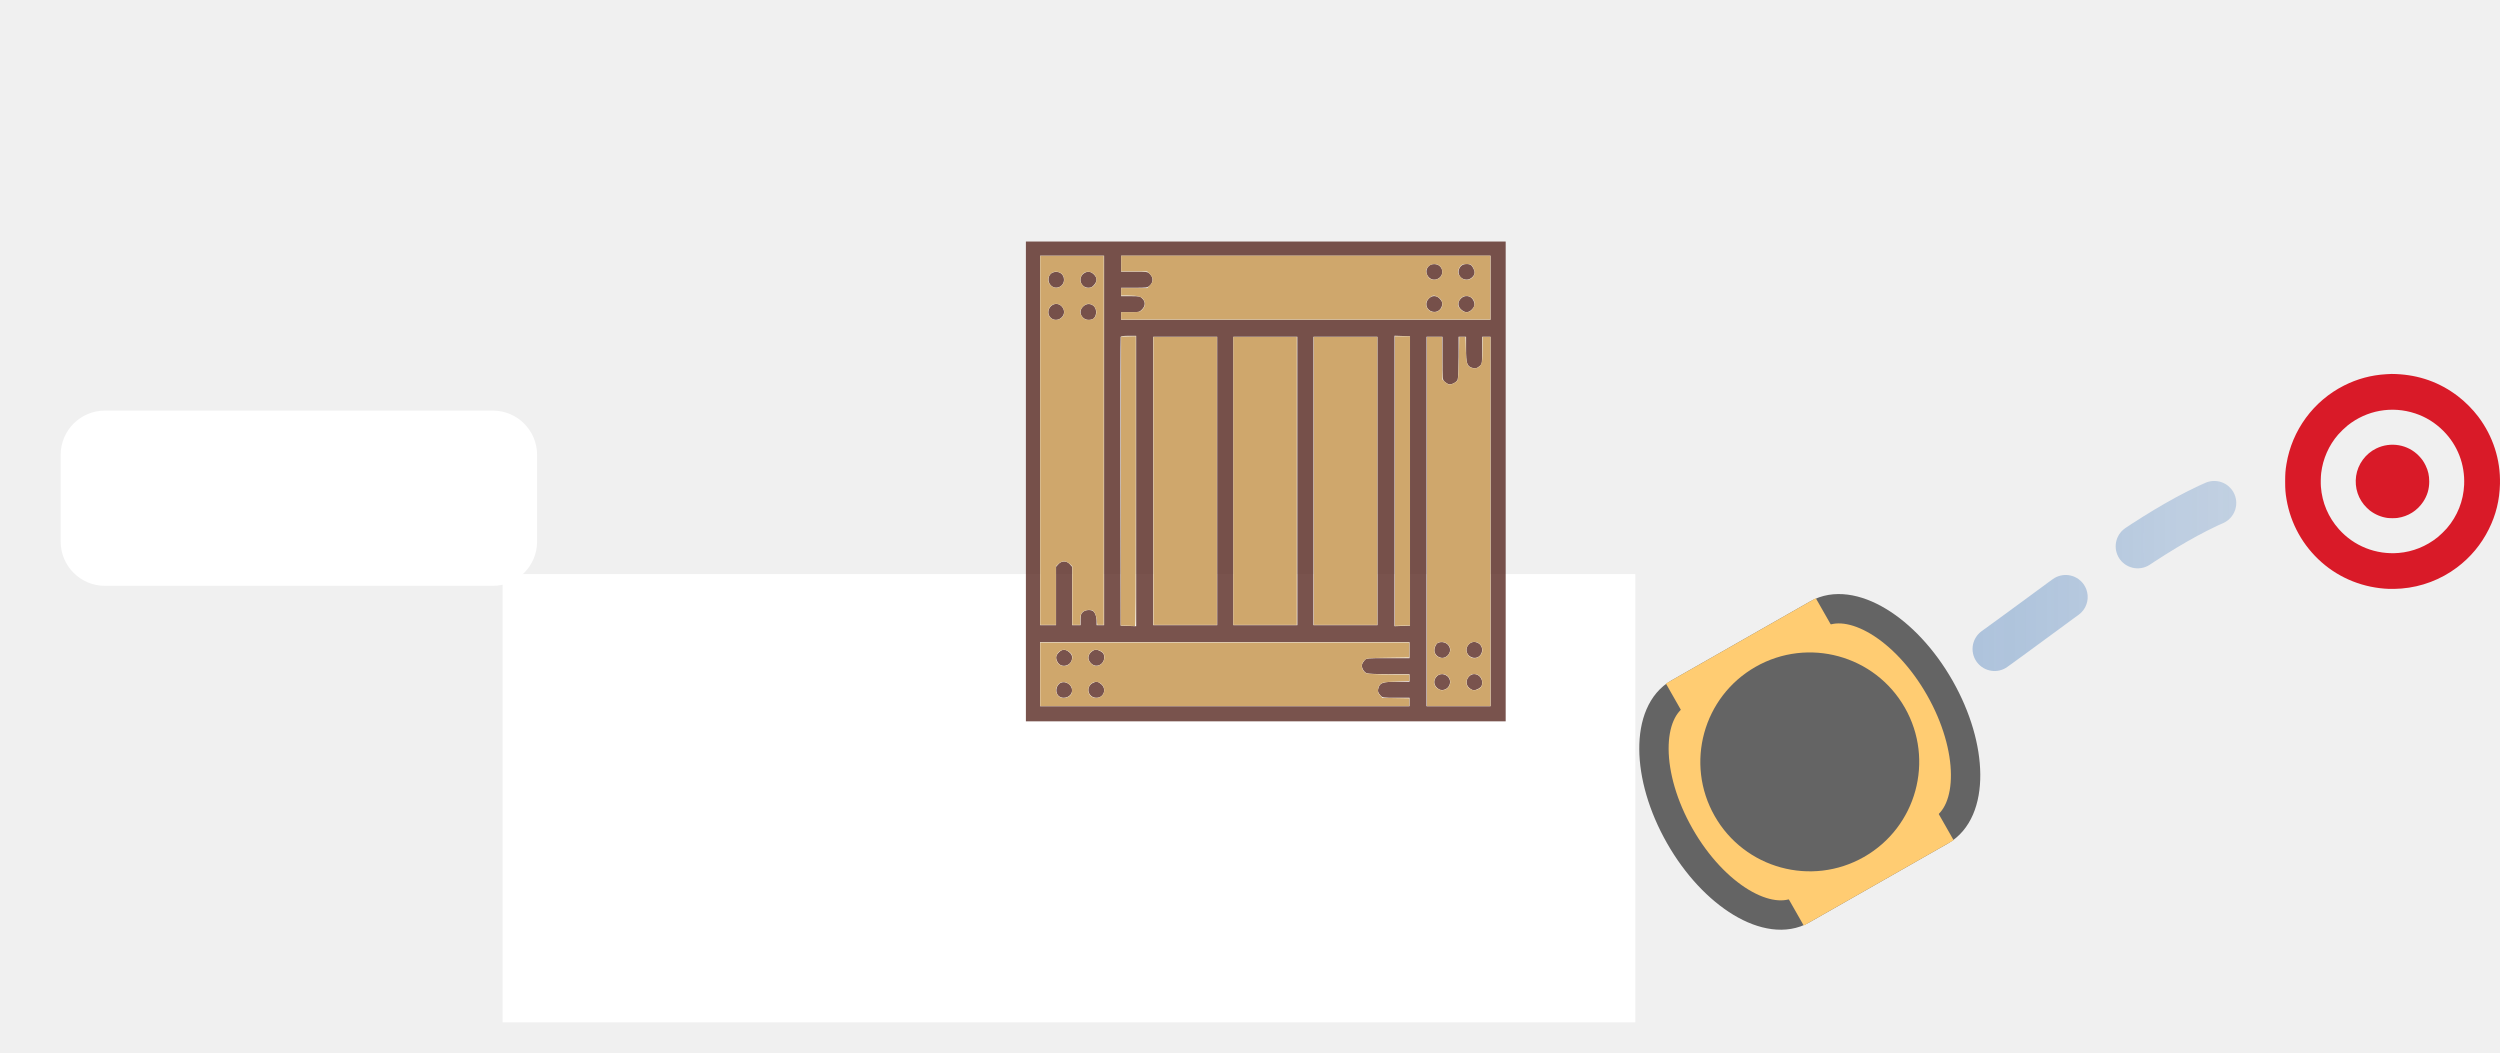
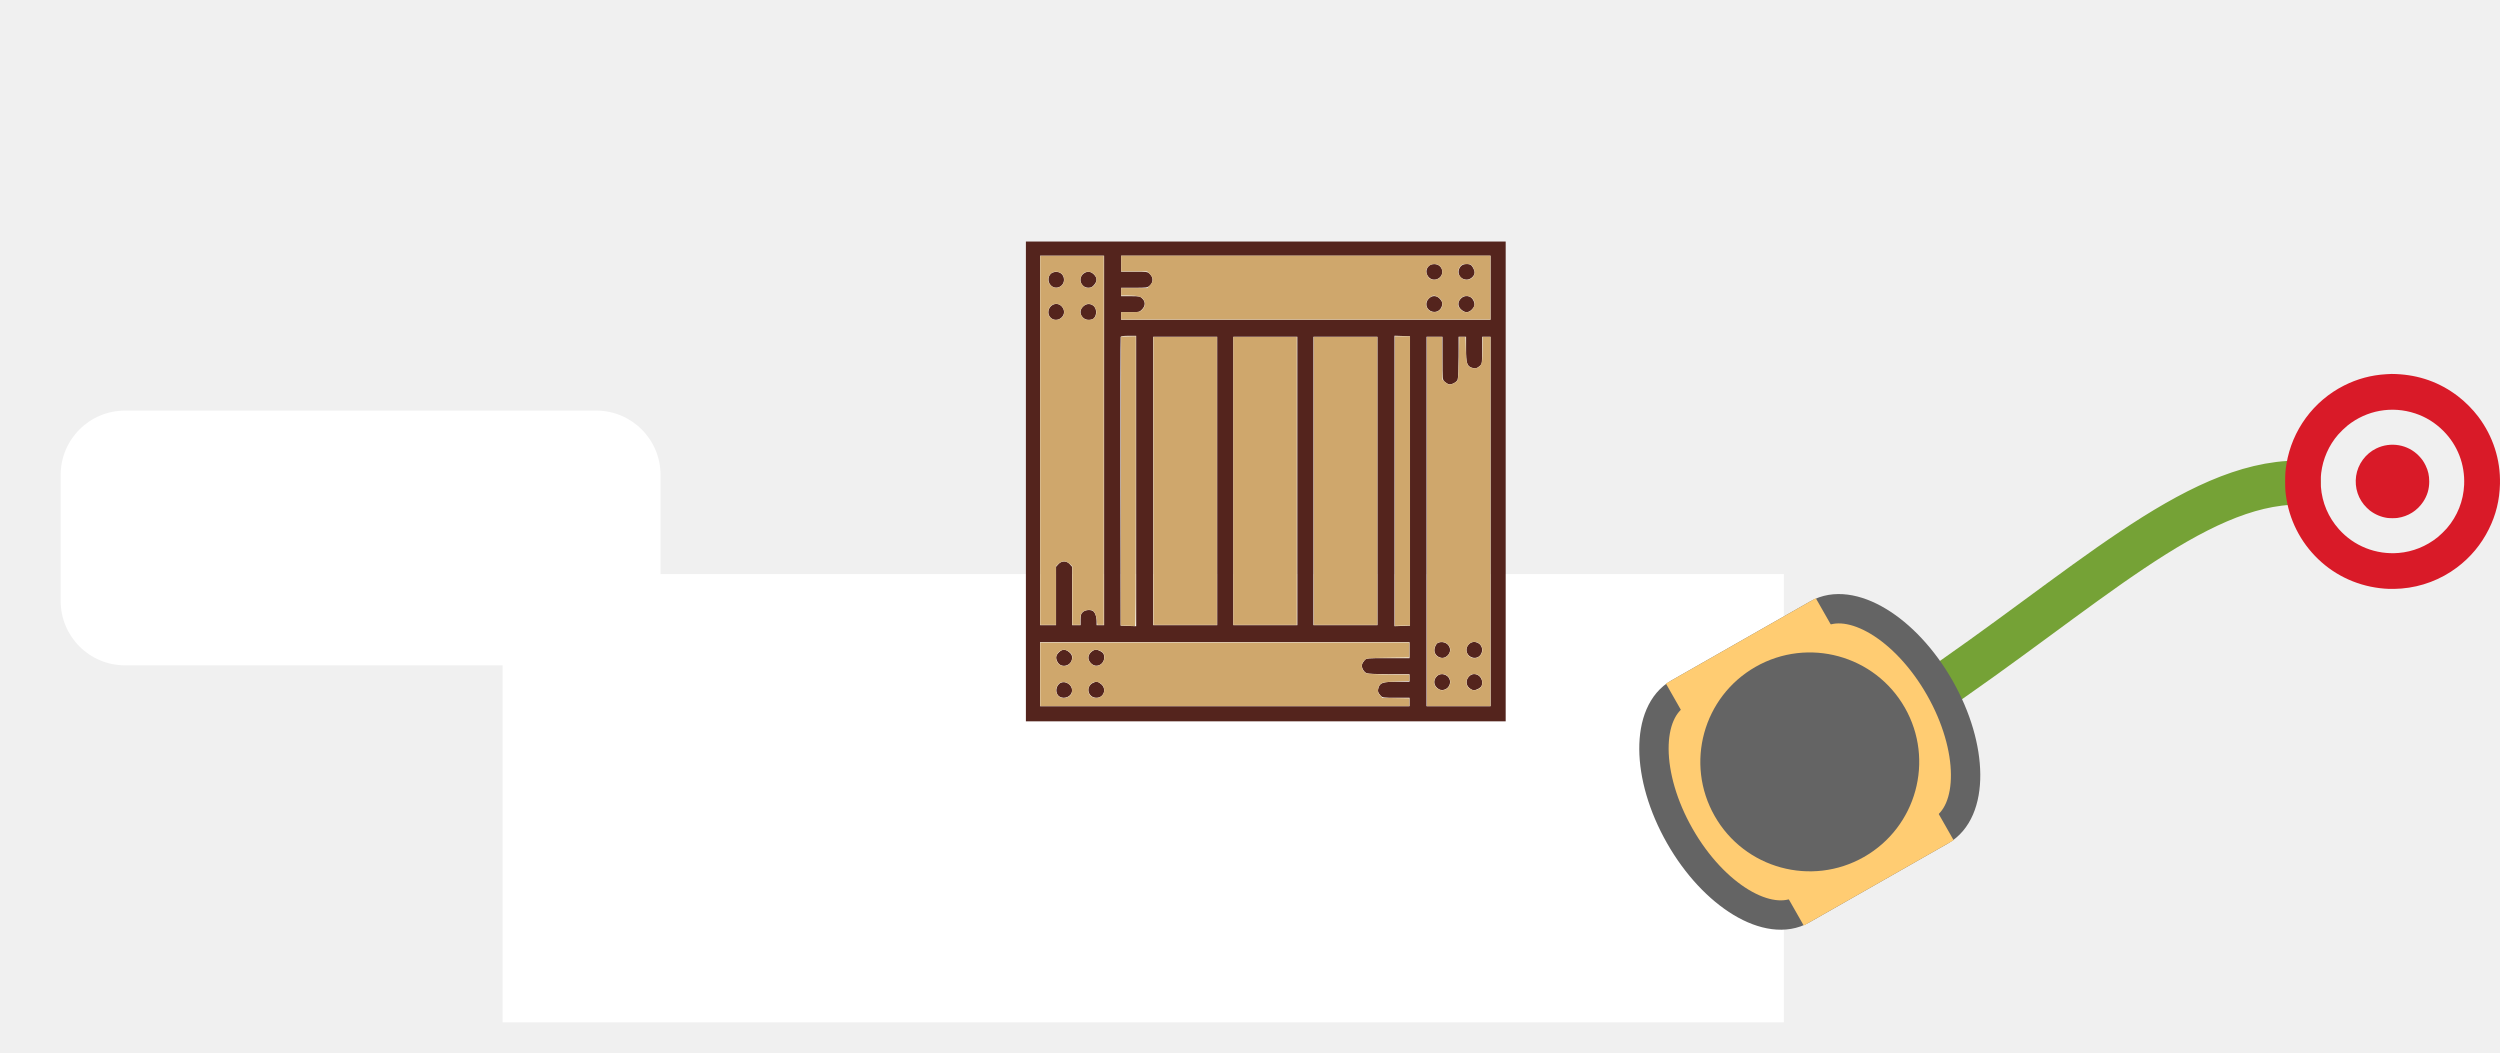
<svg xmlns="http://www.w3.org/2000/svg" xmlns:xlink="http://www.w3.org/1999/xlink" width="340.616mm" height="143.431mm" viewBox="0 0 1206.906 508.22" id="svg2" version="1.1">
  <defs id="defs4">
    <linearGradient id="linearGradient8324">
      <stop style="stop-color:#195eaf;stop-opacity:1;" offset="0" id="stop8326" />
      <stop style="stop-color:#195eaf;stop-opacity:0;" offset="1" id="stop8328" />
    </linearGradient>
    <linearGradient xlink:href="#linearGradient8324" id="linearGradient8330" x1="84.873" y1="592.25" x2="1402.669" y2="592.25" gradientUnits="userSpaceOnUse" gradientTransform="translate(-4.04061,-539.1169)" />
-     <linearGradient xlink:href="#linearGradient8324" id="linearGradient18275" gradientUnits="userSpaceOnUse" x1="84.873" y1="592.25" x2="1402.669" y2="592.25" />
  </defs>
  <g id="layer1" transform="translate(-39.73702,-222.8384)">
-     <path style="fill:none;fill-rule:evenodd;stroke:url(#linearGradient18275);stroke-width:21.26;stroke-linecap:round;stroke-linejoin:miter;stroke-miterlimit:4;stroke-dasharray:42.52, 42.52;stroke-dashoffset:0;stroke-opacity:1" d="m 118.308,458.385 c 0,0 -83.838,1.653 66,0 149.838,-1.653 160.127,206 456.857,206 296.73,0 406.857,-208.571 508.286,-208.571" id="path8283" />
-     <g id="g8105" transform="matrix(0.8689583,-0.4948854,0.4948854,0.8689583,549.515,514.7179)">
-       <path id="rect8068" d="m 317.168,306.224 a 33.704,60.145 0 0 0 33.704,-60.145 33.704,60.145 0 0 0 -33.704,-60.145 l -77.037,0 a 33.704,60.145 0 0 0 -33.704,60.145 33.704,60.145 0 0 0 33.704,60.145 l 77.037,0 z" style="opacity:1;fill:#ffcc72;fill-opacity:1;stroke:#646464;stroke-width:14.173;stroke-linecap:round;stroke-linejoin:round;stroke-miterlimit:4;stroke-dasharray:none;stroke-dashoffset:0;stroke-opacity:1" />
-       <path id="path8101" d="m 237.011,305.338 c 83.278,0 83.278,0 83.278,0" style="fill:none;fill-rule:evenodd;stroke:#ffcc72;stroke-width:15.945;stroke-linecap:butt;stroke-linejoin:miter;stroke-miterlimit:4;stroke-dasharray:none;stroke-opacity:1" />
-       <path style="fill:none;fill-rule:evenodd;stroke:#ffcc72;stroke-width:15.945;stroke-linecap:butt;stroke-linejoin:miter;stroke-miterlimit:4;stroke-dasharray:none;stroke-opacity:1" d="m 237.011,186.819 c 83.278,0 83.278,0 83.278,0" id="path8103" />
-       <circle r="52.831" cy="246.079" cx="278.65" id="path8079" style="opacity:1;fill:#646464;fill-opacity:1;stroke:none;stroke-width:7.087;stroke-linecap:round;stroke-linejoin:round;stroke-miterlimit:4;stroke-dasharray:none;stroke-dashoffset:0;stroke-opacity:1" />
-     </g>
+     <path style="fill:none;fill-rule:evenodd;stroke:#75a236;stroke-width:21.26;stroke-linecap:round;stroke-linejoin:miter;stroke-miterlimit:4;stroke-dasharray:none;stroke-dashoffset:0;stroke-opacity:1" d="m 118.308,458.385 c 0,0 -83.838,1.653 66,0 149.838,-1.653 160.127,206 456.857,206 296.73,0 406.857,-208.571 508.286,-208.571" id="path8283" />
    <path style="fill:#d91a28;fill-opacity:1" d="m 1193.096,507.134 c -12.179,-0.446 -23.642,-4.971 -32.589,-12.865 -8.984,-7.927 -14.912,-18.547 -16.913,-30.299 -0.537,-3.152 -0.669,-4.869 -0.669,-8.673 0,-3.712 0.124,-5.388 0.624,-8.431 2.682,-16.336 13.037,-30.449 27.817,-37.912 6.389,-3.226 13.123,-5.037 20.289,-5.457 2.68,-0.157 2.879,-0.161 4.734,-0.082 11.242,0.476 21.044,3.959 29.802,10.589 3.55,2.687 7.29,6.441 9.99,10.026 7.081,9.402 10.726,20.685 10.449,32.349 -0.188,7.915 -1.933,15.02 -5.393,21.957 -3.672,7.362 -8.799,13.52 -15.362,18.454 -7.766,5.838 -17.1,9.383 -26.781,10.172 -1.615,0.131 -4.703,0.221 -5.996,0.173 z m 4.644,-17.351 c 6.832,-0.575 13.339,-3.201 18.819,-7.596 1.153,-0.925 3.36,-3.065 4.394,-4.262 5.119,-5.924 8.028,-13.219 8.38,-21.017 0.444,-9.836 -3.145,-19.146 -10.042,-26.051 -3.92,-3.925 -8.426,-6.725 -13.563,-8.428 -11.267,-3.736 -23.429,-1.56 -32.695,5.848 -1.272,1.017 -3.44,3.11 -4.543,4.385 -4.493,5.194 -7.346,11.664 -8.171,18.53 -0.207,1.725 -0.274,4.907 -0.14,6.642 0.598,7.703 3.555,14.677 8.671,20.454 7.236,8.17 17.911,12.417 28.89,11.493 z m -5.455,-16.904 c -2.986,-0.408 -5.953,-1.657 -8.431,-3.548 -0.297,-0.227 -0.981,-0.84 -1.519,-1.363 -4.095,-3.977 -5.987,-9.624 -5.149,-15.369 0.827,-5.67 4.566,-10.766 9.734,-13.266 6.958,-3.366 15.253,-1.923 20.563,3.577 1.458,1.51 2.347,2.78 3.244,4.632 1.233,2.544 1.752,4.834 1.755,7.743 0.01,3.647 -0.956,6.842 -2.957,9.84 -2.847,4.267 -7.248,7.024 -12.37,7.752 -1.156,0.164 -3.675,0.165 -4.869,0.002 z" id="path8248" />
    <g id="g18240" transform="translate(81.4727,-523.5673)">
      <rect transform="matrix(0.9704607,-0.2412595,0.2412595,0.9704607,0,0)" ry="10.51" y="423.706" x="437.189" height="21.02" width="23.874" id="rect18146" style="opacity:1;fill:#d59a6d;fill-opacity:1;stroke:none;stroke-width:21.26;stroke-linecap:round;stroke-linejoin:round;stroke-miterlimit:4;stroke-dasharray:42.52, 42.52;stroke-dashoffset:0;stroke-opacity:1" />
      <rect transform="matrix(0.9704607,-0.2412595,0.2412595,0.9704607,0,0)" ry="2.255" y="386.247" x="436.272" height="41.41" width="24.912" id="rect18148" style="opacity:1;fill:#2c71ff;fill-opacity:1;stroke:none;stroke-width:21.26;stroke-linecap:round;stroke-linejoin:round;stroke-miterlimit:4;stroke-dasharray:42.52, 42.52;stroke-dashoffset:0;stroke-opacity:1" />
      <rect style="opacity:1;fill:#2c71ff;fill-opacity:1;stroke:none;stroke-width:21.26;stroke-linecap:round;stroke-linejoin:round;stroke-miterlimit:4;stroke-dasharray:42.52, 42.52;stroke-dashoffset:0;stroke-opacity:1" id="rect18158" width="24.912" height="41.41" x="-591.795" y="97.723" ry="2.255" transform="matrix(-0.9704607,-0.2412595,-0.2412595,0.9704607,0,0)" />
      <g transform="matrix(-1.453219,0,0,1.453219,1364.935,-146.7943)" id="g18165">
        <rect transform="matrix(0.9704607,-0.2412595,0.2412595,0.9704607,0,0)" ry="7.232" y="428.497" x="432.961" height="14.464" width="16.429" id="rect18167" style="opacity:1;fill:#d59a6d;fill-opacity:1;stroke:none;stroke-width:21.26;stroke-linecap:round;stroke-linejoin:round;stroke-miterlimit:4;stroke-dasharray:42.52, 42.52;stroke-dashoffset:0;stroke-opacity:1" />
        <rect transform="matrix(0.9704607,-0.2412595,0.2412595,0.9704607,0,0)" ry="1.552" y="402.72" x="432.33" height="28.495" width="17.143" id="rect18169" style="opacity:1;fill:#2c71ff;fill-opacity:1;stroke:none;stroke-width:21.26;stroke-linecap:round;stroke-linejoin:round;stroke-miterlimit:4;stroke-dasharray:42.52, 42.52;stroke-dashoffset:0;stroke-opacity:1" />
        <rect style="opacity:1;fill:#2c71ff;fill-opacity:1;stroke:none;stroke-width:21.26;stroke-linecap:round;stroke-linejoin:round;stroke-miterlimit:4;stroke-dasharray:42.52, 42.52;stroke-dashoffset:0;stroke-opacity:1" id="rect18171" width="17.143" height="28.495" x="-588.09" y="126.371" ry="1.552" transform="matrix(-0.9704607,-0.2412595,-0.2412595,0.9704607,0,0)" />
      </g>
      <rect transform="matrix(-0.03469181,-0.9993981,-0.9999551,0.00947694,0,0)" ry="12.48" y="-596.499" x="-253.501" height="79.242" width="24.923" id="rect18179" style="opacity:1;fill:#2c71ff;fill-opacity:1;stroke:none;stroke-width:21.26;stroke-linecap:round;stroke-linejoin:round;stroke-miterlimit:4;stroke-dasharray:42.52, 42.52;stroke-dashoffset:0;stroke-opacity:1" />
      <ellipse ry="35.463" rx="27.02" cy="251.883" cx="565.095" id="path18181" style="opacity:1;fill:#2c71ff;fill-opacity:1;stroke:none;stroke-width:3.543;stroke-linecap:round;stroke-linejoin:round;stroke-miterlimit:4;stroke-dasharray:none;stroke-dashoffset:0;stroke-opacity:1" />
      <circle r="24.134" cy="232.328" cx="564.553" id="path18183" style="opacity:1;fill:#d59a6d;fill-opacity:1;stroke:none;stroke-width:3.543;stroke-linecap:round;stroke-linejoin:round;stroke-miterlimit:4;stroke-dasharray:none;stroke-dashoffset:0;stroke-opacity:1" />
      <path transform="matrix(0.7461841,0,0,0.9255896,216.3989,23.46194)" d="m 466.344,257.67 c -2.644,0 -8.281,-9.763 -6.959,-12.054 1.322,-2.29 12.596,-2.29 13.918,0 1.322,2.29 -4.315,12.054 -6.959,12.054 z" id="path18185" style="opacity:1;fill:#d59a6d;fill-opacity:1;stroke:none;stroke-width:3.543;stroke-linecap:round;stroke-linejoin:round;stroke-miterlimit:4;stroke-dasharray:none;stroke-dashoffset:0;stroke-opacity:1" />
      <g transform="matrix(2.082186,0,0,2.082186,-366.8616,-297.6755)" id="g18203">
        <circle style="opacity:1;fill:#fee54e;fill-opacity:1;stroke:none;stroke-width:1.772;stroke-linecap:round;stroke-linejoin:round;stroke-miterlimit:4;stroke-dasharray:none;stroke-dashoffset:0;stroke-opacity:1" id="path18195" cx="447.207" cy="254.259" r="11.743" />
        <rect style="opacity:1;fill:#fee54e;fill-opacity:1;stroke:none;stroke-width:3.543;stroke-linecap:round;stroke-linejoin:round;stroke-miterlimit:4;stroke-dasharray:none;stroke-dashoffset:0;stroke-opacity:1" id="rect18199" width="19.375" height="8.661" x="437.52" y="257.956" ry="1.805" />
        <rect style="opacity:1;fill:#fec34e;fill-opacity:1;stroke:none;stroke-width:3.543;stroke-linecap:round;stroke-linejoin:round;stroke-miterlimit:4;stroke-dasharray:none;stroke-dashoffset:0;stroke-opacity:1" id="rect18201" width="4.546" height="15.279" x="444.934" y="245.858" ry="1.515" />
      </g>
    </g>
    <g transform="translate(365.5184,708.6719)" id="g18257">
      <path style="opacity:1;fill:#ffcc72;fill-opacity:1;stroke:#646464;stroke-width:14.173;stroke-linecap:round;stroke-linejoin:round;stroke-miterlimit:4;stroke-dasharray:none;stroke-dashoffset:0;stroke-opacity:1" d="m 317.168,306.224 a 33.704,60.145 0 0 0 33.704,-60.145 33.704,60.145 0 0 0 -33.704,-60.145 l -77.037,0 a 33.704,60.145 0 0 0 -33.704,60.145 33.704,60.145 0 0 0 33.704,60.145 l 77.037,0 z" id="path18259" />
      <path style="fill:none;fill-rule:evenodd;stroke:#ffcc72;stroke-width:15.945;stroke-linecap:butt;stroke-linejoin:miter;stroke-miterlimit:4;stroke-dasharray:none;stroke-opacity:1" d="m 237.011,305.338 c 83.278,0 83.278,0 83.278,0" id="path18261" />
      <path id="path18263" d="m 237.011,186.819 c 83.278,0 83.278,0 83.278,0" style="fill:none;fill-rule:evenodd;stroke:#ffcc72;stroke-width:15.945;stroke-linecap:butt;stroke-linejoin:miter;stroke-miterlimit:4;stroke-dasharray:none;stroke-opacity:1" />
      <circle style="opacity:1;fill:#646464;fill-opacity:1;stroke:none;stroke-width:7.087;stroke-linecap:round;stroke-linejoin:round;stroke-miterlimit:4;stroke-dasharray:none;stroke-dashoffset:0;stroke-opacity:1" id="circle18265" cx="278.65" cy="246.079" r="52.831" />
    </g>
    <path id="path18271" d="m 114.268,-80.732 c 0,0 -83.838,1.653 66,0 149.838,-1.653 207.978,94.527 211.39,176.056 3.922,93.712 -216.325,94.406 -213.295,-2.554 3.03,-96.96 234.941,-370.525 477.779,-370.525 242.838,0 194.559,199.56 470.076,196.472" style="fill:none;fill-rule:evenodd;stroke:url(#linearGradient8330);stroke-width:21.26;stroke-linecap:round;stroke-linejoin:miter;stroke-miterlimit:4;stroke-dasharray:42.52, 42.52;stroke-dashoffset:0;stroke-opacity:1" />
-     <rect style="opacity:1;fill:#ffffff;fill-opacity:1;stroke:none;stroke-width:1.772;stroke-linecap:round;stroke-linejoin:round;stroke-miterlimit:4;stroke-dasharray:none;stroke-dashoffset:0;stroke-opacity:1" id="rect8243" width="230" height="84.598" x="69.023" y="421.058" ry="21.378" />
-     <rect y="499.987" x="282.38" height="216.384" width="546.822" id="rect8312" style="opacity:1;fill:#ffffff;fill-opacity:1;stroke:none;stroke-width:1.772;stroke-linecap:round;stroke-linejoin:round;stroke-miterlimit:4;stroke-dasharray:none;stroke-dashoffset:0;stroke-opacity:1" />
-     <g id="g8250" transform="matrix(1.264757,0,0,1.264757,-111.9364,-146.0837)">
-       <g transform="matrix(0.9890888,0,0,0.9890888,71.5238,84.11912)" id="g8207">
-         <g id="g8128" transform="matrix(0.1889383,0,0,0.1889383,442.9511,301.1871)" style="fill:#54241d;fill-opacity:0.784">
-           <g id="g8130" transform="matrix(0.1,0,0,-0.1,0,509)" style="fill:#54241d;fill-opacity:0.784">
-             <path id="path8132" d="m 100,90 0,-4900 4900,0 4900,0 0,4900 0,4900 -4900,0 -4900,0 0,-4900 z m 1598,837.5 0,-3773.7 -77,0 -77,0 0,86.6 c 0,98.2 -38.5,190.6 -86.6,209.9 -65.5,25 -152.1,11.5 -196.4,-30.8 -36.6,-34.6 -44.3,-61.6 -44.3,-154 l 0,-111.7 -86.6,0 -86.6,0 0,594.9 0,596.9 -46.2,52 c -63.5,75.1 -171.4,75.1 -234.9,0 l -46.2,-52 0,-596.9 0,-594.9 -163.7,0 -163.7,0 0,3773.7 0,3773.7 654.6,0 654.6,0 0,-3773.7 z m 7893.9,3119.1 0,-654.6 -3773.6,0 -3773.7,0 0,77 0,77 184.8,0 c 177.1,0 186.8,1.9 240.7,55.8 71.2,73.2 75.1,157.9 7.7,223.3 -42.4,44.3 -59.7,48.1 -240.7,48.1 l -192.5,0 0,86.6 0,86.6 267.6,0 c 252.2,0 271.5,1.9 317.7,44.3 73.2,65.5 75.1,163.7 1.9,234.9 -44.3,46.2 -55.8,48.1 -317.7,48.1 l -269.5,0 0,163.7 0,163.7 3773.7,0 3773.7,0 0,-654.5 z m -7239.2,-3947 0,-2967 -157.9,5.8 -159.8,5.8 -5.8,2936.2 c -1.9,1615.4 0,2947.7 5.8,2961.2 5.8,15.4 57.8,23.1 163.7,23.1 l 154,0 0,-2965.1 z m 5593.1,0 0,-2955.4 -157.9,-5.8 -159.8,-5.8 0,2967 0,2967 159.8,-5.8 157.9,-5.8 0,-2955.4 z m -3937.4,0 0,-2945.8 -654.6,0 -654.6,0 0,2945.8 0,2945.8 654.6,0 654.6,0 0,-2945.8 z m 1636.6,0 0,-2945.8 -654.6,0 -654.6,0 0,2945.8 0,2945.8 654.6,0 654.6,0 0,-2945.8 z m 1636.5,0 0,-2945.8 -654.6,0 -654.6,0 0,2945.8 0,2945.8 654.6,0 654.6,0 0,-2945.8 z M 8610,2606.4 c 0,-431.3 0,-440.9 44.3,-479.4 23.1,-21.2 57.8,-44.3 77,-50.1 53.9,-19.3 165.6,36.6 186.8,92.4 11.5,28.9 19.2,236.8 19.2,464 l 0,412 77,0 77,0 0,-250.3 c 0,-284.9 19.2,-348.5 115.5,-381.2 67.4,-25 107.8,-15.4 169.4,40.4 40.4,36.6 42.4,53.9 42.4,315.8 l 0,275.3 86.6,0 86.6,0 0,-3773.6 0,-3773.7 -654.6,0 -654.6,0 0,3773.7 0,3773.7 163.7,0 163.7,0 0,-439 z m -673.8,-5962.8 0,-163.6 -439,0 c -431.3,0 -440.9,0 -479.4,-42.4 -21.2,-25 -46.2,-63.5 -52,-86.6 -17.3,-57.8 36.6,-155.9 96.3,-179.1 27,-11.5 234.9,-19.2 462.1,-19.2 l 412,0 0,-77 0,-77 -250.3,0 c -285,0 -348.5,-19.2 -381.2,-115.5 -25,-67.4 -15.4,-107.8 40.4,-167.5 36.6,-42.4 53.9,-44.3 315.8,-44.3 l 275.3,0 0,-86.6 0,-86.6 -3773.7,0 -3773.7,0 0,654.6 0,654.6 3773.7,0 3773.7,0 0,-163.8 z" style="fill:#54241d;fill-opacity:0.784" />
-             <path id="path8134" d="m 644.9,4354.6 c -92.4,-36.6 -111.7,-182.9 -34.7,-259.9 98.2,-100.1 267.6,-27 267.6,115.5 0,121.3 -113.6,192.6 -232.9,144.4 z" style="fill:#54241d;fill-opacity:0.784" />
-             <path id="path8136" d="m 1303.3,4350.8 c -150.2,-80.9 -94.3,-304.2 75.1,-304.2 50.1,0 77,13.5 115.5,59.7 65.5,77 63.5,142.5 -5.8,211.8 -59.6,57.7 -119.3,69.3 -184.8,32.7 z" style="fill:#54241d;fill-opacity:0.784" />
-             <path id="path8138" d="m 648.7,3696.2 c -98.2,-52 -119.4,-188.7 -42.4,-261.8 129,-121.3 335,32.7 254.2,188.7 -44.3,84.6 -134.8,115.4 -211.8,73.1 z" style="fill:#54241d;fill-opacity:0.784" />
-             <path id="path8140" d="m 1278.3,3671.1 c -148.3,-125.2 -5.8,-336.9 179.1,-267.6 84.7,32.7 104,198.3 30.8,265.7 -63.6,57.8 -142.5,57.8 -209.9,1.9 z" style="fill:#54241d;fill-opacity:0.784" />
-             <path id="path8142" d="m 8325.1,4483.6 c -121.3,-129 32.7,-335 188.7,-254.1 154,78.9 100.1,298.4 -73.2,298.4 -52,0 -86.6,-13.5 -115.5,-44.3 z" style="fill:#54241d;fill-opacity:0.784" />
-             <path id="path8144" d="m 8977.8,4477.9 c -90.5,-113.6 -17.3,-265.7 127.1,-265.7 77,0 159.8,75.1 159.8,144.4 0,53.9 -50,144.4 -86.6,159.8 -75.2,28.8 -159.9,11.5 -200.3,-38.5 z" style="fill:#54241d;fill-opacity:0.784" />
-             <path id="path8146" d="m 8330.8,3825.2 c -78.9,-77 -63.5,-202.2 32.7,-252.2 104,-53.9 213.7,1.9 238.7,119.4 7.7,46.2 0,71.2 -40.4,119.4 -65.4,78.8 -161.7,84.6 -231,13.4 z" style="fill:#54241d;fill-opacity:0.784" />
-             <path id="path8148" d="m 8985.5,3825.2 c -71.2,-69.3 -65.5,-165.6 11.5,-229.1 77,-65.5 142.5,-63.5 211.8,5.8 61.6,63.5 69.3,111.7 27,192.5 -48.2,94.3 -173.3,109.7 -250.3,30.8 z" style="fill:#54241d;fill-opacity:0.784" />
-             <path id="path8150" d="m 8517.6,-3206.2 c -42.4,-17.3 -84.7,-121.3 -71.2,-179.1 15.4,-67.4 63.5,-111.7 136.7,-127.1 84.7,-17.3 181,67.4 181,157.9 -0.1,119.4 -127.1,196.4 -246.5,148.3 z" style="fill:#54241d;fill-opacity:0.784" />
-             <path id="path8152" d="m 9153,-3231.2 c -86.6,-80.9 -65.5,-215.6 40.4,-265.7 109.7,-53.9 225.3,23.1 225.3,146.3 0,138.6 -165.6,213.7 -265.7,119.4 z" style="fill:#54241d;fill-opacity:0.784" />
-             <path id="path8154" d="m 8498.3,-3885.8 c -88.6,-82.8 -71.2,-206 36.6,-267.6 98.2,-55.8 229.1,27 229.1,146.3 0,134.7 -167.5,211.8 -265.7,121.3 z" style="fill:#54241d;fill-opacity:0.784" />
-             <path id="path8156" d="m 9149.1,-3895.5 c -65.5,-71.2 -63.5,-173.3 7.7,-233 28.9,-25 69.3,-46.2 90.5,-46.2 53.9,0 144.4,50 159.8,86.6 65.5,175.3 -134.8,323.6 -258,192.6 z" style="fill:#54241d;fill-opacity:0.784" />
-             <path id="path8158" d="m 771.9,-3402.6 c -61.6,-63.5 -69.3,-111.7 -27,-192.5 73.2,-144.4 298.4,-82.8 298.4,82.8 0,50.1 -13.5,77 -59.7,115.5 -76.9,65.5 -142.3,63.5 -211.7,-5.8 z" style="fill:#54241d;fill-opacity:0.784" />
-             <path id="path8160" d="m 1440,-3389.1 c -77,-67.4 -82.8,-150.2 -21.2,-223.3 125.1,-148.3 336.9,-5.8 267.6,179.1 -15.4,36.6 -105.9,86.6 -159.8,86.6 -21.1,0 -59.6,-19.3 -86.6,-42.4 z" style="fill:#54241d;fill-opacity:0.784" />
-             <path id="path8162" d="m 818.1,-4020.6 c -107.8,-44.3 -130.9,-213.7 -38.5,-279.2 104,-73.2 263.8,0 263.8,123.2 0,109.8 -127.1,196.4 -225.3,156 z" style="fill:#54241d;fill-opacity:0.784" />
-             <path id="path8164" d="m 1467,-4026.4 c -154,-79 -98.2,-302.3 75.1,-302.3 150.2,0 211.8,179.1 96.3,277.3 -65.5,55.8 -100.2,61.6 -171.4,25 z" style="fill:#54241d;fill-opacity:0.784" />
-           </g>
-         </g>
-         <path style="opacity:1;fill:#cfa76c;fill-opacity:1;stroke:none;stroke-width:15.945;stroke-linecap:butt;stroke-linejoin:round;stroke-miterlimit:4;stroke-dasharray:none;stroke-dashoffset:0;stroke-opacity:1" d="m 481.606,331.756 0,-1.429 3.588,0 c 3.317,0 3.653,-0.065 4.45,-0.862 1.181,-1.181 1.424,-2.405 0.741,-3.726 -0.706,-1.366 -2.243,-1.836 -6.011,-1.839 l -2.768,-0.002 0,-1.429 0,-1.429 5.027,0 5.027,0 1.044,-1.044 c 1.404,-1.404 1.404,-2.937 0,-4.341 l -1.044,-1.044 -5.027,0 -5.027,0 0,-3.036 0,-3.036 71.25,0 71.25,0 0,12.321 0,12.321 -71.25,0 -71.25,0 0,-1.429 z M 604.59,329.451 c 1.601,-1.483 1.187,-3.968 -0.834,-5.013 -1.466,-0.758 -1.979,-0.682 -3.287,0.487 -0.907,0.811 -1.148,1.308 -1.148,2.368 0,2.685 3.26,4.021 5.269,2.159 z m 12.52,-0.223 c 1.106,-1.314 1.184,-2.761 0.216,-3.991 -1.398,-1.778 -4.166,-1.522 -5.201,0.48 -0.771,1.492 -0.637,2.404 0.525,3.566 1.464,1.464 3.2,1.443 4.46,-0.055 z m -12.452,-12.278 c 0.605,-0.605 0.877,-1.274 0.877,-2.159 0,-3.58 -4.981,-4.21 -6.193,-0.784 -0.295,0.833 0.579,2.921 1.428,3.415 1.181,0.686 2.945,0.472 3.889,-0.472 z m 12.5,0 c 1.068,-1.068 1.126,-2.461 0.166,-4.034 -0.605,-0.993 -0.911,-1.161 -2.112,-1.161 -1.903,0 -2.47,0.267 -3.083,1.454 -0.746,1.442 -0.652,2.266 0.402,3.518 1.217,1.446 3.303,1.546 4.627,0.222 z" id="path8189" />
-         <path style="opacity:1;fill:#cfa76c;fill-opacity:1;stroke:none;stroke-width:15.945;stroke-linecap:butt;stroke-linejoin:round;stroke-miterlimit:4;stroke-dasharray:none;stroke-dashoffset:0;stroke-opacity:1" d="m 599.633,411.119 0,-71.216 2.881,0 2.881,0 0.087,8.227 0.087,8.227 0.935,0.856 c 0.514,0.471 1.224,0.929 1.578,1.018 0.891,0.224 2.947,-0.827 3.373,-1.723 0.237,-0.5 0.372,-2.912 0.482,-8.649 l 0.153,-7.956 1.185,0 1.185,0 0.138,4.609 c 0.16,5.342 0.447,6.461 1.826,7.115 1.285,0.61 2.419,0.507 3.393,-0.306 1.078,-0.9 1.249,-1.887 1.269,-7.314 l 0.015,-4.104 1.515,0 1.515,0 0,71.216 0,71.216 -12.248,0 -12.248,0 0,-71.216 z m 7.208,64.754 c 2.211,-1.049 2.394,-4.137 0.321,-5.401 -2.17,-1.323 -4.75,0.138 -4.75,2.691 0,1.137 0.497,1.949 1.608,2.626 0.964,0.588 1.712,0.61 2.822,0.084 z m 12.309,0.057 c 1.309,-0.554 1.825,-1.312 1.806,-2.652 -0.029,-2.002 -1.329,-3.317 -3.279,-3.317 -0.707,0 -1.117,0.195 -1.76,0.839 -1.575,1.575 -1.37,3.864 0.444,4.97 0.969,0.591 1.676,0.632 2.789,0.16 z m -11.643,-12.957 c 1.046,-1.002 1.368,-2.264 0.879,-3.436 -0.747,-1.788 -3.355,-2.567 -4.798,-1.432 -1.313,1.033 -1.508,3.643 -0.352,4.729 1.322,1.242 3.06,1.299 4.271,0.139 z m 12.103,0.35 c 2.528,-1.701 1.339,-5.736 -1.69,-5.736 -0.915,0 -1.287,0.152 -2.026,0.829 -2.815,2.579 0.558,7.032 3.716,4.907 z" id="path8191" />
-         <path style="opacity:1;fill:#cfa76c;fill-opacity:1;stroke:none;stroke-width:15.945;stroke-linecap:butt;stroke-linejoin:round;stroke-miterlimit:4;stroke-dasharray:none;stroke-dashoffset:0;stroke-opacity:1" d="m 450.383,379.804 0,-71.216 12.248,0 12.248,0 0,71.216 0,71.216 -1.243,0 -1.243,0 -0.178,-1.705 c -0.196,-1.868 -0.854,-3.436 -1.614,-3.843 -0.729,-0.39 -2.224,-0.315 -3.229,0.161 -1.136,0.539 -1.585,1.599 -1.585,3.736 l 0,1.65 -1.515,0 -1.515,0 0,-11.317 0,-11.317 -0.694,-0.648 c -1.666,-1.554 -3.116,-1.649 -4.608,-0.301 l -1.011,0.913 0,11.335 0,11.335 -3.03,0 -3.03,0 0,-71.216 z m 7.781,-46.979 c 1.148,-0.7 1.703,-2.068 1.336,-3.293 -0.585,-1.952 -2.388,-2.9 -4.131,-2.172 -1.057,0.442 -1.666,1.267 -1.872,2.536 -0.421,2.592 2.36,4.336 4.668,2.929 z m 12.749,0.003 c 1.925,-1.514 1.279,-4.874 -1.073,-5.578 -0.828,-0.248 -1.115,-0.221 -1.94,0.183 -1.125,0.551 -2.111,1.894 -2.111,2.874 0,0.848 0.944,2.286 1.775,2.707 0.969,0.49 2.605,0.399 3.349,-0.186 z M 458.238,320.385 c 2.123,-1.429 1.719,-4.699 -0.678,-5.49 -3.497,-1.154 -5.708,3.434 -2.648,5.495 1.082,0.729 2.237,0.728 3.326,-0.005 z m 12.446,0.05 c 1.35,-1.062 1.773,-2.714 1.018,-3.979 -1.468,-2.459 -4.726,-2.248 -5.637,0.364 -0.457,1.311 -0.221,2.229 0.85,3.299 0.705,0.705 1.03,0.844 1.971,0.844 0.761,0 1.346,-0.171 1.798,-0.527 z" id="path8193" />
-         <path style="opacity:1;fill:#cfa76c;fill-opacity:1;stroke:none;stroke-width:15.945;stroke-linecap:butt;stroke-linejoin:round;stroke-miterlimit:4;stroke-dasharray:none;stroke-dashoffset:0;stroke-opacity:1" d="m 484.033,451.336 -2.589,-0.082 0.064,-55.739 0.064,-55.739 2.841,-0.071 2.841,-0.071 0,55.945 c 0,44.616 -0.064,55.935 -0.316,55.892 -0.174,-0.029 -1.481,-0.09 -2.905,-0.135 z" id="path8195" />
-         <path style="opacity:1;fill:#cfa76c;fill-opacity:1;stroke:none;stroke-width:15.945;stroke-linecap:butt;stroke-linejoin:round;stroke-miterlimit:4;stroke-dasharray:none;stroke-dashoffset:0;stroke-opacity:1" d="m 494.072,395.461 0,-55.558 12.248,0 12.248,0 0,55.558 0,55.558 -12.248,0 -12.248,0 0,-55.558 z" id="path8197" />
-         <path style="opacity:1;fill:#cfa76c;fill-opacity:1;stroke:none;stroke-width:15.945;stroke-linecap:butt;stroke-linejoin:round;stroke-miterlimit:4;stroke-dasharray:none;stroke-dashoffset:0;stroke-opacity:1" d="m 524.882,395.461 0,-55.558 12.248,0 12.248,0 0,55.558 0,55.558 -12.248,0 -12.248,0 0,-55.558 z" id="path8199" />
-         <path style="opacity:1;fill:#cfa76c;fill-opacity:1;stroke:none;stroke-width:15.945;stroke-linecap:butt;stroke-linejoin:round;stroke-miterlimit:4;stroke-dasharray:none;stroke-dashoffset:0;stroke-opacity:1" d="m 555.944,395.461 0,-55.558 12.248,0 12.248,0 0,55.558 0,55.558 -12.248,0 -12.248,0 0,-55.558 z" id="path8201" />
-         <path style="opacity:1;fill:#cfa76c;fill-opacity:1;stroke:none;stroke-width:15.945;stroke-linecap:butt;stroke-linejoin:round;stroke-miterlimit:4;stroke-dasharray:none;stroke-dashoffset:0;stroke-opacity:1" d="m 587.259,395.524 4.9e-4,-55.874 2.904,0 2.904,0 0,55.796 0,55.796 -2.905,0.078 -2.905,0.078 5e-4,-55.874 z" id="path8203" />
-         <path style="opacity:1;fill:#cfa76c;fill-opacity:1;stroke:none;stroke-width:15.945;stroke-linecap:butt;stroke-linejoin:round;stroke-miterlimit:4;stroke-dasharray:none;stroke-dashoffset:0;stroke-opacity:1" d="m 450.383,470.086 0,-12.248 71.216,0 71.216,0 0,2.869 0,2.869 -8.096,0.123 c -7.605,0.116 -8.137,0.154 -8.776,0.63 -1.722,1.283 -1.951,3.14 -0.577,4.677 0.684,0.765 0.798,0.798 3.459,0.983 1.514,0.105 5.28,0.199 8.371,0.208 l 5.619,0.016 0,1.224 0,1.224 -4.483,0.174 c -2.465,0.096 -4.888,0.282 -5.383,0.415 -1.317,0.353 -2.055,1.263 -2.19,2.701 -0.103,1.094 -0.03,1.303 0.765,2.218 l 0.878,1.01 5.206,0.089 5.206,0.089 0,1.489 0,1.489 -71.216,0 -71.216,0 0,-12.248 z m 10.425,8.874 c 1.313,-0.556 1.823,-1.31 1.823,-2.696 0,-0.998 -0.131,-1.357 -0.724,-1.975 -1.855,-1.936 -4.299,-1.559 -5.194,0.802 -0.369,0.974 -0.338,1.593 0.127,2.574 0.674,1.42 2.367,1.973 3.968,1.295 z m 13.372,-0.608 c 1.465,-1.465 1.094,-3.82 -0.774,-4.92 -2.773,-1.632 -5.738,1.799 -3.933,4.553 0.962,1.468 3.416,1.659 4.707,0.367 z m -13.167,-11.814 c 1.51,-0.781 2.237,-3.086 1.365,-4.33 -0.553,-0.789 -1.97,-1.592 -2.808,-1.591 -1.766,0.002 -3.35,1.889 -3.027,3.607 0.417,2.22 2.533,3.316 4.47,2.314 z m 12.227,0.027 c 1.101,-0.46 1.889,-1.733 1.891,-3.053 0.001,-1.233 -0.455,-1.939 -1.607,-2.486 -1.41,-0.669 -2.515,-0.538 -3.53,0.419 -1.649,1.555 -1.411,3.573 0.58,4.914 0.986,0.664 1.477,0.702 2.666,0.205 z" id="path8205" />
+     <rect style="opacity:1;fill:#ffffff;fill-opacity:1;stroke:none;stroke-width:1.772;stroke-linecap:round;stroke-linejoin:round;stroke-miterlimit:4;stroke-dasharray:none;stroke-dashoffset:0;stroke-opacity:1" id="rect8243" width="289.599" height="122.984" x="69.023" y="421.058" ry="31.078" />
+     <rect y="499.987" x="282.38" height="216.384" width="618.542" id="rect8312" style="opacity:1;fill:#ffffff;fill-opacity:1;stroke:none;stroke-width:1.772;stroke-linecap:round;stroke-linejoin:round;stroke-miterlimit:4;stroke-dasharray:none;stroke-dashoffset:0;stroke-opacity:1" />
+     <g transform="translate(-2.9345625e-6,1.1993413e-5)" id="g8126">
+       <g id="g8130-7" transform="matrix(0.02363536,0,0,-0.02363536,532.6364,457.3824)" style="fill:#54241d;fill-opacity:1">
+         <path id="path8132-2" d="m 100,90 0,-4900 4900,0 4900,0 0,4900 0,4900 -4900,0 -4900,0 0,-4900 z m 1598,837.5 0,-3773.7 -77,0 -77,0 0,86.6 c 0,98.2 -38.5,190.6 -86.6,209.9 -65.5,25 -152.1,11.5 -196.4,-30.8 -36.6,-34.6 -44.3,-61.6 -44.3,-154 l 0,-111.7 -86.6,0 -86.6,0 0,594.9 0,596.9 -46.2,52 c -63.5,75.1 -171.4,75.1 -234.9,0 l -46.2,-52 0,-596.9 0,-594.9 -163.7,0 -163.7,0 0,3773.7 0,3773.7 654.6,0 654.6,0 0,-3773.7 z m 7893.9,3119.1 0,-654.6 -3773.6,0 -3773.7,0 0,77 0,77 184.8,0 c 177.1,0 186.8,1.9 240.7,55.8 71.2,73.2 75.1,157.9 7.7,223.3 -42.4,44.3 -59.7,48.1 -240.7,48.1 l -192.5,0 0,86.6 0,86.6 267.6,0 c 252.2,0 271.5,1.9 317.7,44.3 73.2,65.5 75.1,163.7 1.9,234.9 -44.3,46.2 -55.8,48.1 -317.7,48.1 l -269.5,0 0,163.7 0,163.7 3773.7,0 3773.7,0 0,-654.5 z m -7239.2,-3947 0,-2967 -157.9,5.8 -159.8,5.8 -5.8,2936.2 c -1.9,1615.4 0,2947.7 5.8,2961.2 5.8,15.4 57.8,23.1 163.7,23.1 l 154,0 0,-2965.1 z m 5593.1,0 0,-2955.4 -157.9,-5.8 -159.8,-5.8 0,2967 0,2967 159.8,-5.8 157.9,-5.8 0,-2955.4 z m -3937.4,0 0,-2945.8 -654.6,0 -654.6,0 0,2945.8 0,2945.8 654.6,0 654.6,0 0,-2945.8 z m 1636.6,0 0,-2945.8 -654.6,0 -654.6,0 0,2945.8 0,2945.8 654.6,0 654.6,0 0,-2945.8 z m 1636.5,0 0,-2945.8 -654.6,0 -654.6,0 0,2945.8 0,2945.8 654.6,0 654.6,0 0,-2945.8 z M 8610,2606.4 c 0,-431.3 0,-440.9 44.3,-479.4 23.1,-21.2 57.8,-44.3 77,-50.1 53.9,-19.3 165.6,36.6 186.8,92.4 11.5,28.9 19.2,236.8 19.2,464 l 0,412 77,0 77,0 0,-250.3 c 0,-284.9 19.2,-348.5 115.5,-381.2 67.4,-25 107.8,-15.4 169.4,40.4 40.4,36.6 42.4,53.9 42.4,315.8 l 0,275.3 86.6,0 86.6,0 0,-3773.6 0,-3773.7 -654.6,0 -654.6,0 0,3773.7 0,3773.7 163.7,0 163.7,0 0,-439 z m -673.8,-5962.8 0,-163.6 -439,0 c -431.3,0 -440.9,0 -479.4,-42.4 -21.2,-25 -46.2,-63.5 -52,-86.6 -17.3,-57.8 36.6,-155.9 96.3,-179.1 27,-11.5 234.9,-19.2 462.1,-19.2 l 412,0 0,-77 0,-77 -250.3,0 c -285,0 -348.5,-19.2 -381.2,-115.5 -25,-67.4 -15.4,-107.8 40.4,-167.5 36.6,-42.4 53.9,-44.3 315.8,-44.3 l 275.3,0 0,-86.6 0,-86.6 -3773.7,0 -3773.7,0 0,654.6 0,654.6 3773.7,0 3773.7,0 0,-163.8 z" style="fill:#54241d;fill-opacity:1" />
+         <path id="path8134-2" d="m 644.9,4354.6 c -92.4,-36.6 -111.7,-182.9 -34.7,-259.9 98.2,-100.1 267.6,-27 267.6,115.5 0,121.3 -113.6,192.6 -232.9,144.4 z" style="fill:#54241d;fill-opacity:1" />
+         <path id="path8136-6" d="m 1303.3,4350.8 c -150.2,-80.9 -94.3,-304.2 75.1,-304.2 50.1,0 77,13.5 115.5,59.7 65.5,77 63.5,142.5 -5.8,211.8 -59.6,57.7 -119.3,69.3 -184.8,32.7 z" style="fill:#54241d;fill-opacity:1" />
+         <path id="path8138-1" d="m 648.7,3696.2 c -98.2,-52 -119.4,-188.7 -42.4,-261.8 129,-121.3 335,32.7 254.2,188.7 -44.3,84.6 -134.8,115.4 -211.8,73.1 z" style="fill:#54241d;fill-opacity:1" />
+         <path id="path8140-0" d="m 1278.3,3671.1 c -148.3,-125.2 -5.8,-336.9 179.1,-267.6 84.7,32.7 104,198.3 30.8,265.7 -63.6,57.8 -142.5,57.8 -209.9,1.9 z" style="fill:#54241d;fill-opacity:1" />
+         <path id="path8142-6" d="m 8325.1,4483.6 c -121.3,-129 32.7,-335 188.7,-254.1 154,78.9 100.1,298.4 -73.2,298.4 -52,0 -86.6,-13.5 -115.5,-44.3 z" style="fill:#54241d;fill-opacity:1" />
+         <path id="path8144-1" d="m 8977.8,4477.9 c -90.5,-113.6 -17.3,-265.7 127.1,-265.7 77,0 159.8,75.1 159.8,144.4 0,53.9 -50,144.4 -86.6,159.8 -75.2,28.8 -159.9,11.5 -200.3,-38.5 z" style="fill:#54241d;fill-opacity:1" />
+         <path id="path8146-5" d="m 8330.8,3825.2 c -78.9,-77 -63.5,-202.2 32.7,-252.2 104,-53.9 213.7,1.9 238.7,119.4 7.7,46.2 0,71.2 -40.4,119.4 -65.4,78.8 -161.7,84.6 -231,13.4 z" style="fill:#54241d;fill-opacity:1" />
+         <path id="path8148-9" d="m 8985.5,3825.2 c -71.2,-69.3 -65.5,-165.6 11.5,-229.1 77,-65.5 142.5,-63.5 211.8,5.8 61.6,63.5 69.3,111.7 27,192.5 -48.2,94.3 -173.3,109.7 -250.3,30.8 z" style="fill:#54241d;fill-opacity:1" />
+         <path id="path8150-4" d="m 8517.6,-3206.2 c -42.4,-17.3 -84.7,-121.3 -71.2,-179.1 15.4,-67.4 63.5,-111.7 136.7,-127.1 84.7,-17.3 181,67.4 181,157.9 -0.1,119.4 -127.1,196.4 -246.5,148.3 z" style="fill:#54241d;fill-opacity:1" />
+         <path id="path8152-9" d="m 9153,-3231.2 c -86.6,-80.9 -65.5,-215.6 40.4,-265.7 109.7,-53.9 225.3,23.1 225.3,146.3 0,138.6 -165.6,213.7 -265.7,119.4 z" style="fill:#54241d;fill-opacity:1" />
+         <path id="path8154-0" d="m 8498.3,-3885.8 c -88.6,-82.8 -71.2,-206 36.6,-267.6 98.2,-55.8 229.1,27 229.1,146.3 0,134.7 -167.5,211.8 -265.7,121.3 z" style="fill:#54241d;fill-opacity:1" />
+         <path id="path8156-9" d="m 9149.1,-3895.5 c -65.5,-71.2 -63.5,-173.3 7.7,-233 28.9,-25 69.3,-46.2 90.5,-46.2 53.9,0 144.4,50 159.8,86.6 65.5,175.3 -134.8,323.6 -258,192.6 z" style="fill:#54241d;fill-opacity:1" />
+         <path id="path8158-1" d="m 771.9,-3402.6 c -61.6,-63.5 -69.3,-111.7 -27,-192.5 73.2,-144.4 298.4,-82.8 298.4,82.8 0,50.1 -13.5,77 -59.7,115.5 -76.9,65.5 -142.3,63.5 -211.7,-5.8 z" style="fill:#54241d;fill-opacity:1" />
+         <path id="path8160-7" d="m 1440,-3389.1 c -77,-67.4 -82.8,-150.2 -21.2,-223.3 125.1,-148.3 336.9,-5.8 267.6,179.1 -15.4,36.6 -105.9,86.6 -159.8,86.6 -21.1,0 -59.6,-19.3 -86.6,-42.4 z" style="fill:#54241d;fill-opacity:1" />
+         <path id="path8162-7" d="m 818.1,-4020.6 c -107.8,-44.3 -130.9,-213.7 -38.5,-279.2 104,-73.2 263.8,0 263.8,123.2 0,109.8 -127.1,196.4 -225.3,156 z" style="fill:#54241d;fill-opacity:1" />
+         <path id="path8164-1" d="m 1467,-4026.4 c -154,-79 -98.2,-302.3 75.1,-302.3 150.2,0 211.8,179.1 96.3,277.3 -65.5,55.8 -100.2,61.6 -171.4,25 z" style="fill:#54241d;fill-opacity:1" />
      </g>
+       <path id="path8189-1" d="m 580.993,375.318 0,-1.787 4.488,0 c 4.149,0 4.57,-0.082 5.566,-1.078 1.477,-1.477 1.781,-3.008 0.927,-4.661 -0.884,-1.709 -2.806,-2.297 -7.519,-2.3 l -3.462,-0.002 0,-1.787 0,-1.787 6.289,0 6.289,0 1.306,-1.306 c 1.756,-1.756 1.756,-3.674 0,-5.43 l -1.306,-1.306 -6.289,0 -6.289,0 0,-3.798 0,-3.798 89.131,0 89.131,0 0,15.414 0,15.414 -89.131,0 -89.131,0 0,-1.787 z m 153.847,-2.883 c 2.002,-1.856 1.485,-4.964 -1.043,-6.271 -1.834,-0.949 -2.475,-0.854 -4.112,0.609 -1.135,1.014 -1.437,1.636 -1.437,2.962 0,3.359 4.078,5.03 6.592,2.701 z m 15.662,-0.279 c 1.383,-1.644 1.481,-3.453 0.27,-4.993 -1.749,-2.224 -5.211,-1.904 -6.506,0.6 -0.965,1.866 -0.797,3.008 0.657,4.461 1.832,1.832 4.003,1.805 5.579,-0.069 z m -15.577,-15.359 c 0.757,-0.757 1.097,-1.593 1.097,-2.701 0,-4.479 -6.23,-5.267 -7.747,-0.98 -0.369,1.042 0.724,3.654 1.786,4.272 1.477,0.859 3.684,0.591 4.865,-0.591 z m 15.637,0 c 1.336,-1.336 1.408,-3.078 0.208,-5.046 -0.757,-1.242 -1.139,-1.452 -2.642,-1.452 -2.381,0 -3.089,0.334 -3.857,1.819 -0.933,1.804 -0.815,2.835 0.503,4.401 1.522,1.809 4.132,1.934 5.789,0.278 z" style="opacity:1;fill:#cfa76c;fill-opacity:1;stroke:none;stroke-width:15.945;stroke-linecap:butt;stroke-linejoin:round;stroke-miterlimit:4;stroke-dasharray:none;stroke-dashoffset:0;stroke-opacity:1" />
+       <path id="path8191-5" d="m 728.639,474.598 0,-89.088 3.604,0 3.604,0 0.108,10.292 0.108,10.292 1.169,1.071 c 0.643,0.589 1.531,1.162 1.973,1.273 1.115,0.28 3.687,-1.034 4.219,-2.155 0.297,-0.626 0.465,-3.643 0.603,-10.82 l 0.191,-9.953 1.482,0 1.482,0 0.173,5.765 c 0.201,6.683 0.559,8.082 2.284,8.9 1.607,0.763 3.026,0.635 4.244,-0.382 1.349,-1.126 1.563,-2.361 1.588,-9.15 l 0.019,-5.134 1.895,0 1.895,0 0,89.088 0,89.088 -15.322,0 -15.322,0 0,-89.088 z m 9.016,81.005 c 2.766,-1.312 2.995,-5.175 0.401,-6.757 -2.715,-1.655 -5.942,0.173 -5.942,3.366 0,1.423 0.622,2.438 2.011,3.286 1.207,0.736 2.142,0.763 3.53,0.105 z m 15.398,0.071 c 1.638,-0.693 2.283,-1.641 2.259,-3.318 -0.036,-2.504 -1.663,-4.15 -4.101,-4.15 -0.885,0 -1.397,0.244 -2.202,1.049 -1.97,1.97 -1.714,4.834 0.555,6.218 1.212,0.739 2.097,0.79 3.489,0.201 z M 738.489,539.464 c 1.308,-1.253 1.712,-2.832 1.099,-4.298 -0.935,-2.237 -4.197,-3.211 -6.002,-1.791 -1.643,1.292 -1.886,4.558 -0.44,5.916 1.654,1.554 3.828,1.624 5.343,0.173 z m 15.14,0.437 c 3.163,-2.128 1.676,-7.176 -2.115,-7.176 -1.144,0 -1.61,0.191 -2.534,1.038 -3.521,3.227 0.698,8.797 4.649,6.138 z" style="opacity:1;fill:#cfa76c;fill-opacity:1;stroke:none;stroke-width:15.945;stroke-linecap:butt;stroke-linejoin:round;stroke-miterlimit:4;stroke-dasharray:none;stroke-dashoffset:0;stroke-opacity:1" />
+       <path id="path8193-9" d="m 541.934,435.425 0,-89.088 15.322,0 15.322,0 0,89.088 0,89.088 -1.554,0 -1.554,0 -0.223,-2.132 c -0.245,-2.337 -1.069,-4.299 -2.019,-4.807 -0.912,-0.488 -2.782,-0.395 -4.039,0.202 -1.421,0.674 -1.983,2 -1.983,4.674 l 0,2.064 -1.895,0 -1.895,0 0,-14.157 0,-14.157 -0.869,-0.81 c -2.085,-1.944 -3.898,-2.063 -5.765,-0.377 l -1.265,1.142 0,14.179 0,14.179 -3.791,0 -3.791,0 0,-89.088 z m 9.733,-58.768 c 1.436,-0.876 2.13,-2.586 1.671,-4.119 -0.732,-2.442 -2.987,-3.628 -5.168,-2.717 -1.322,0.552 -2.084,1.585 -2.342,3.172 -0.526,3.242 2.952,5.424 5.839,3.664 z m 15.948,0.004 c 2.408,-1.894 1.6,-6.097 -1.342,-6.978 -1.036,-0.31 -1.395,-0.277 -2.427,0.229 -1.408,0.69 -2.641,2.369 -2.641,3.595 0,1.06 1.18,2.86 2.221,3.387 1.212,0.613 3.259,0.499 4.19,-0.233 z m -15.856,-15.566 c 2.656,-1.787 2.151,-5.878 -0.848,-6.868 -4.375,-1.444 -7.14,4.295 -3.313,6.875 1.354,0.912 2.798,0.91 4.16,-0.006 z m 15.569,0.063 c 1.689,-1.329 2.218,-3.396 1.273,-4.978 -1.836,-3.076 -5.912,-2.813 -7.051,0.456 -0.572,1.64 -0.276,2.788 1.063,4.127 0.882,0.882 1.288,1.055 2.466,1.055 0.952,0 1.683,-0.214 2.249,-0.66 z" style="opacity:1;fill:#cfa76c;fill-opacity:1;stroke:none;stroke-width:15.945;stroke-linecap:butt;stroke-linejoin:round;stroke-miterlimit:4;stroke-dasharray:none;stroke-dashoffset:0;stroke-opacity:1" />
+       <path id="path8195-7" d="m 584.029,524.908 -3.239,-0.102 0.08,-69.727 0.08,-69.727 3.554,-0.089 3.554,-0.089 0,69.985 c 0,55.813 -0.08,69.972 -0.395,69.919 -0.217,-0.037 -1.852,-0.113 -3.634,-0.169 z" style="opacity:1;fill:#cfa76c;fill-opacity:1;stroke:none;stroke-width:15.945;stroke-linecap:butt;stroke-linejoin:round;stroke-miterlimit:4;stroke-dasharray:none;stroke-dashoffset:0;stroke-opacity:1" />
+       <path id="path8197-7" d="m 596.587,455.011 0,-69.501 15.322,0 15.322,0 0,69.501 0,69.501 -15.322,0 -15.322,0 0,-69.501 z" style="opacity:1;fill:#cfa76c;fill-opacity:1;stroke:none;stroke-width:15.945;stroke-linecap:butt;stroke-linejoin:round;stroke-miterlimit:4;stroke-dasharray:none;stroke-dashoffset:0;stroke-opacity:1" />
+       <path id="path8199-6" d="m 635.128,455.011 0,-69.501 15.322,0 15.322,0 0,69.501 0,69.501 -15.322,0 -15.322,0 0,-69.501 z" style="opacity:1;fill:#cfa76c;fill-opacity:1;stroke:none;stroke-width:15.945;stroke-linecap:butt;stroke-linejoin:round;stroke-miterlimit:4;stroke-dasharray:none;stroke-dashoffset:0;stroke-opacity:1" />
+       <path id="path8201-7" d="m 673.986,455.011 0,-69.501 15.322,0 15.322,0 0,69.501 0,69.501 -15.322,0 -15.322,0 0,-69.501 z" style="opacity:1;fill:#cfa76c;fill-opacity:1;stroke:none;stroke-width:15.945;stroke-linecap:butt;stroke-linejoin:round;stroke-miterlimit:4;stroke-dasharray:none;stroke-dashoffset:0;stroke-opacity:1" />
+       <path id="path8203-3" d="m 713.159,455.09 6.1e-4,-69.896 3.633,0 3.633,0 0,69.798 0,69.798 -3.634,0.098 -3.634,0.098 6.3e-4,-69.896 z" style="opacity:1;fill:#cfa76c;fill-opacity:1;stroke:none;stroke-width:15.945;stroke-linecap:butt;stroke-linejoin:round;stroke-miterlimit:4;stroke-dasharray:none;stroke-dashoffset:0;stroke-opacity:1" />
+       <path id="path8205-6" d="m 541.934,548.364 0,-15.322 89.088,0 89.088,0 0,3.589 0,3.589 -10.127,0.154 c -9.513,0.145 -10.179,0.192 -10.978,0.788 -2.154,1.605 -2.44,3.928 -0.722,5.851 0.855,0.957 0.998,0.998 4.327,1.23 1.893,0.132 6.605,0.249 10.472,0.26 l 7.029,0.02 0,1.531 0,1.531 -5.607,0.217 c -3.084,0.12 -6.114,0.353 -6.734,0.519 -1.647,0.441 -2.571,1.58 -2.739,3.379 -0.128,1.369 -0.038,1.63 0.957,2.775 l 1.098,1.264 6.512,0.111 6.512,0.111 0,1.863 0,1.863 -89.088,0 -89.088,0 0,-15.322 z m 13.042,11.101 c 1.643,-0.695 2.28,-1.638 2.28,-3.373 0,-1.249 -0.164,-1.697 -0.906,-2.471 -2.321,-2.422 -5.378,-1.95 -6.497,1.004 -0.462,1.218 -0.423,1.992 0.159,3.22 0.843,1.776 2.962,2.468 4.963,1.621 z m 16.727,-0.76 c 1.832,-1.832 1.369,-4.779 -0.969,-6.154 -3.469,-2.042 -7.177,2.25 -4.92,5.695 1.203,1.836 4.273,2.075 5.889,0.459 z m -16.471,-14.778 c 1.889,-0.977 2.799,-3.86 1.708,-5.417 -0.691,-0.987 -2.465,-1.992 -3.513,-1.991 -2.209,0.002 -4.19,2.363 -3.787,4.512 0.521,2.778 3.168,4.148 5.592,2.895 z m 15.295,0.034 c 1.378,-0.576 2.363,-2.167 2.365,-3.819 10e-4,-1.542 -0.57,-2.426 -2.01,-3.109 -1.764,-0.837 -3.147,-0.673 -4.416,0.524 -2.062,1.945 -1.765,4.469 0.725,6.147 1.233,0.831 1.848,0.878 3.336,0.257 z" style="opacity:1;fill:#cfa76c;fill-opacity:1;stroke:none;stroke-width:15.945;stroke-linecap:butt;stroke-linejoin:round;stroke-miterlimit:4;stroke-dasharray:none;stroke-dashoffset:0;stroke-opacity:1" />
+     </g>
+     <g id="g8105" transform="matrix(0.8689583,-0.4948854,0.4948854,0.8689583,549.515,514.7179)">
+       <path id="rect8068" d="m 317.168,306.224 a 33.704,60.145 0 0 0 33.704,-60.145 33.704,60.145 0 0 0 -33.704,-60.145 l -77.037,0 a 33.704,60.145 0 0 0 -33.704,60.145 33.704,60.145 0 0 0 33.704,60.145 l 77.037,0 z" style="opacity:1;fill:#ffcc72;fill-opacity:1;stroke:#646464;stroke-width:14.173;stroke-linecap:round;stroke-linejoin:round;stroke-miterlimit:4;stroke-dasharray:none;stroke-dashoffset:0;stroke-opacity:1" />
+       <path id="path8101" d="m 237.011,305.338 c 83.278,0 83.278,0 83.278,0" style="fill:none;fill-rule:evenodd;stroke:#ffcc72;stroke-width:15.945;stroke-linecap:butt;stroke-linejoin:miter;stroke-miterlimit:4;stroke-dasharray:none;stroke-opacity:1" />
+       <path style="fill:none;fill-rule:evenodd;stroke:#ffcc72;stroke-width:15.945;stroke-linecap:butt;stroke-linejoin:miter;stroke-miterlimit:4;stroke-dasharray:none;stroke-opacity:1" d="m 237.011,186.819 c 83.278,0 83.278,0 83.278,0" id="path8103" />
+       <circle r="52.831" cy="246.079" cx="278.65" id="path8079" style="opacity:1;fill:#646464;fill-opacity:1;stroke:none;stroke-width:7.087;stroke-linecap:round;stroke-linejoin:round;stroke-miterlimit:4;stroke-dasharray:none;stroke-dashoffset:0;stroke-opacity:1" />
    </g>
  </g>
</svg>
